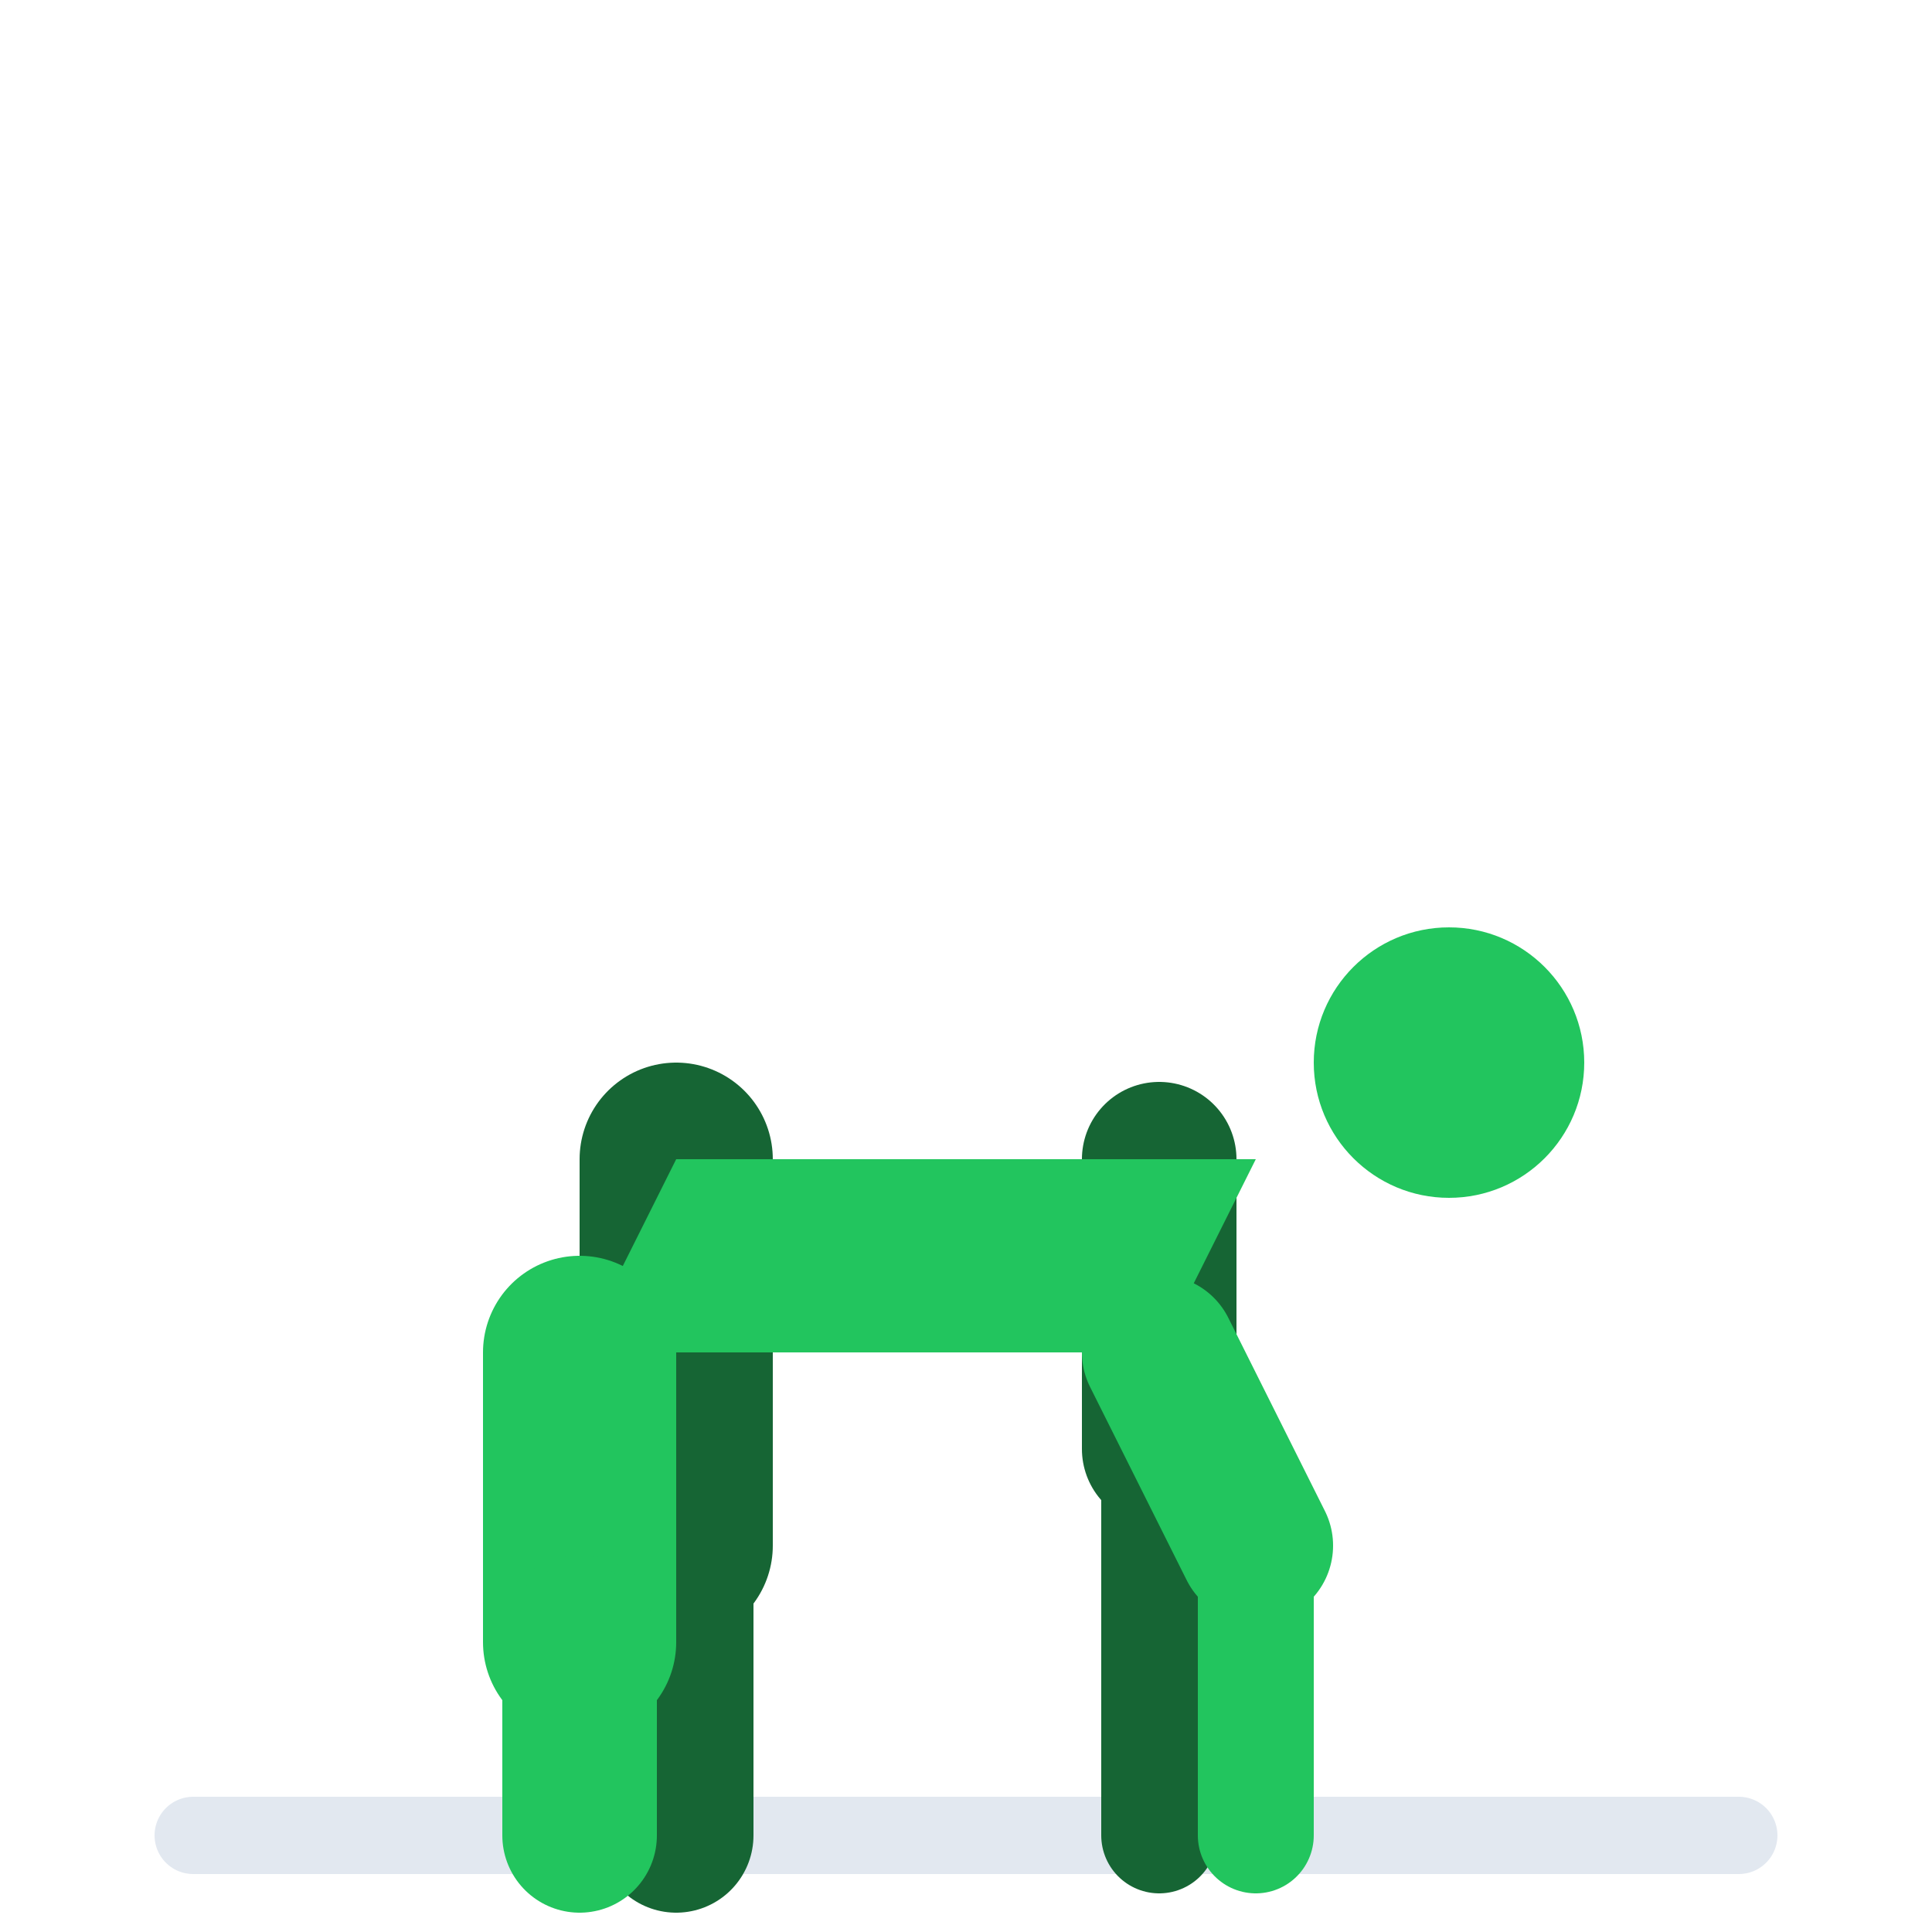
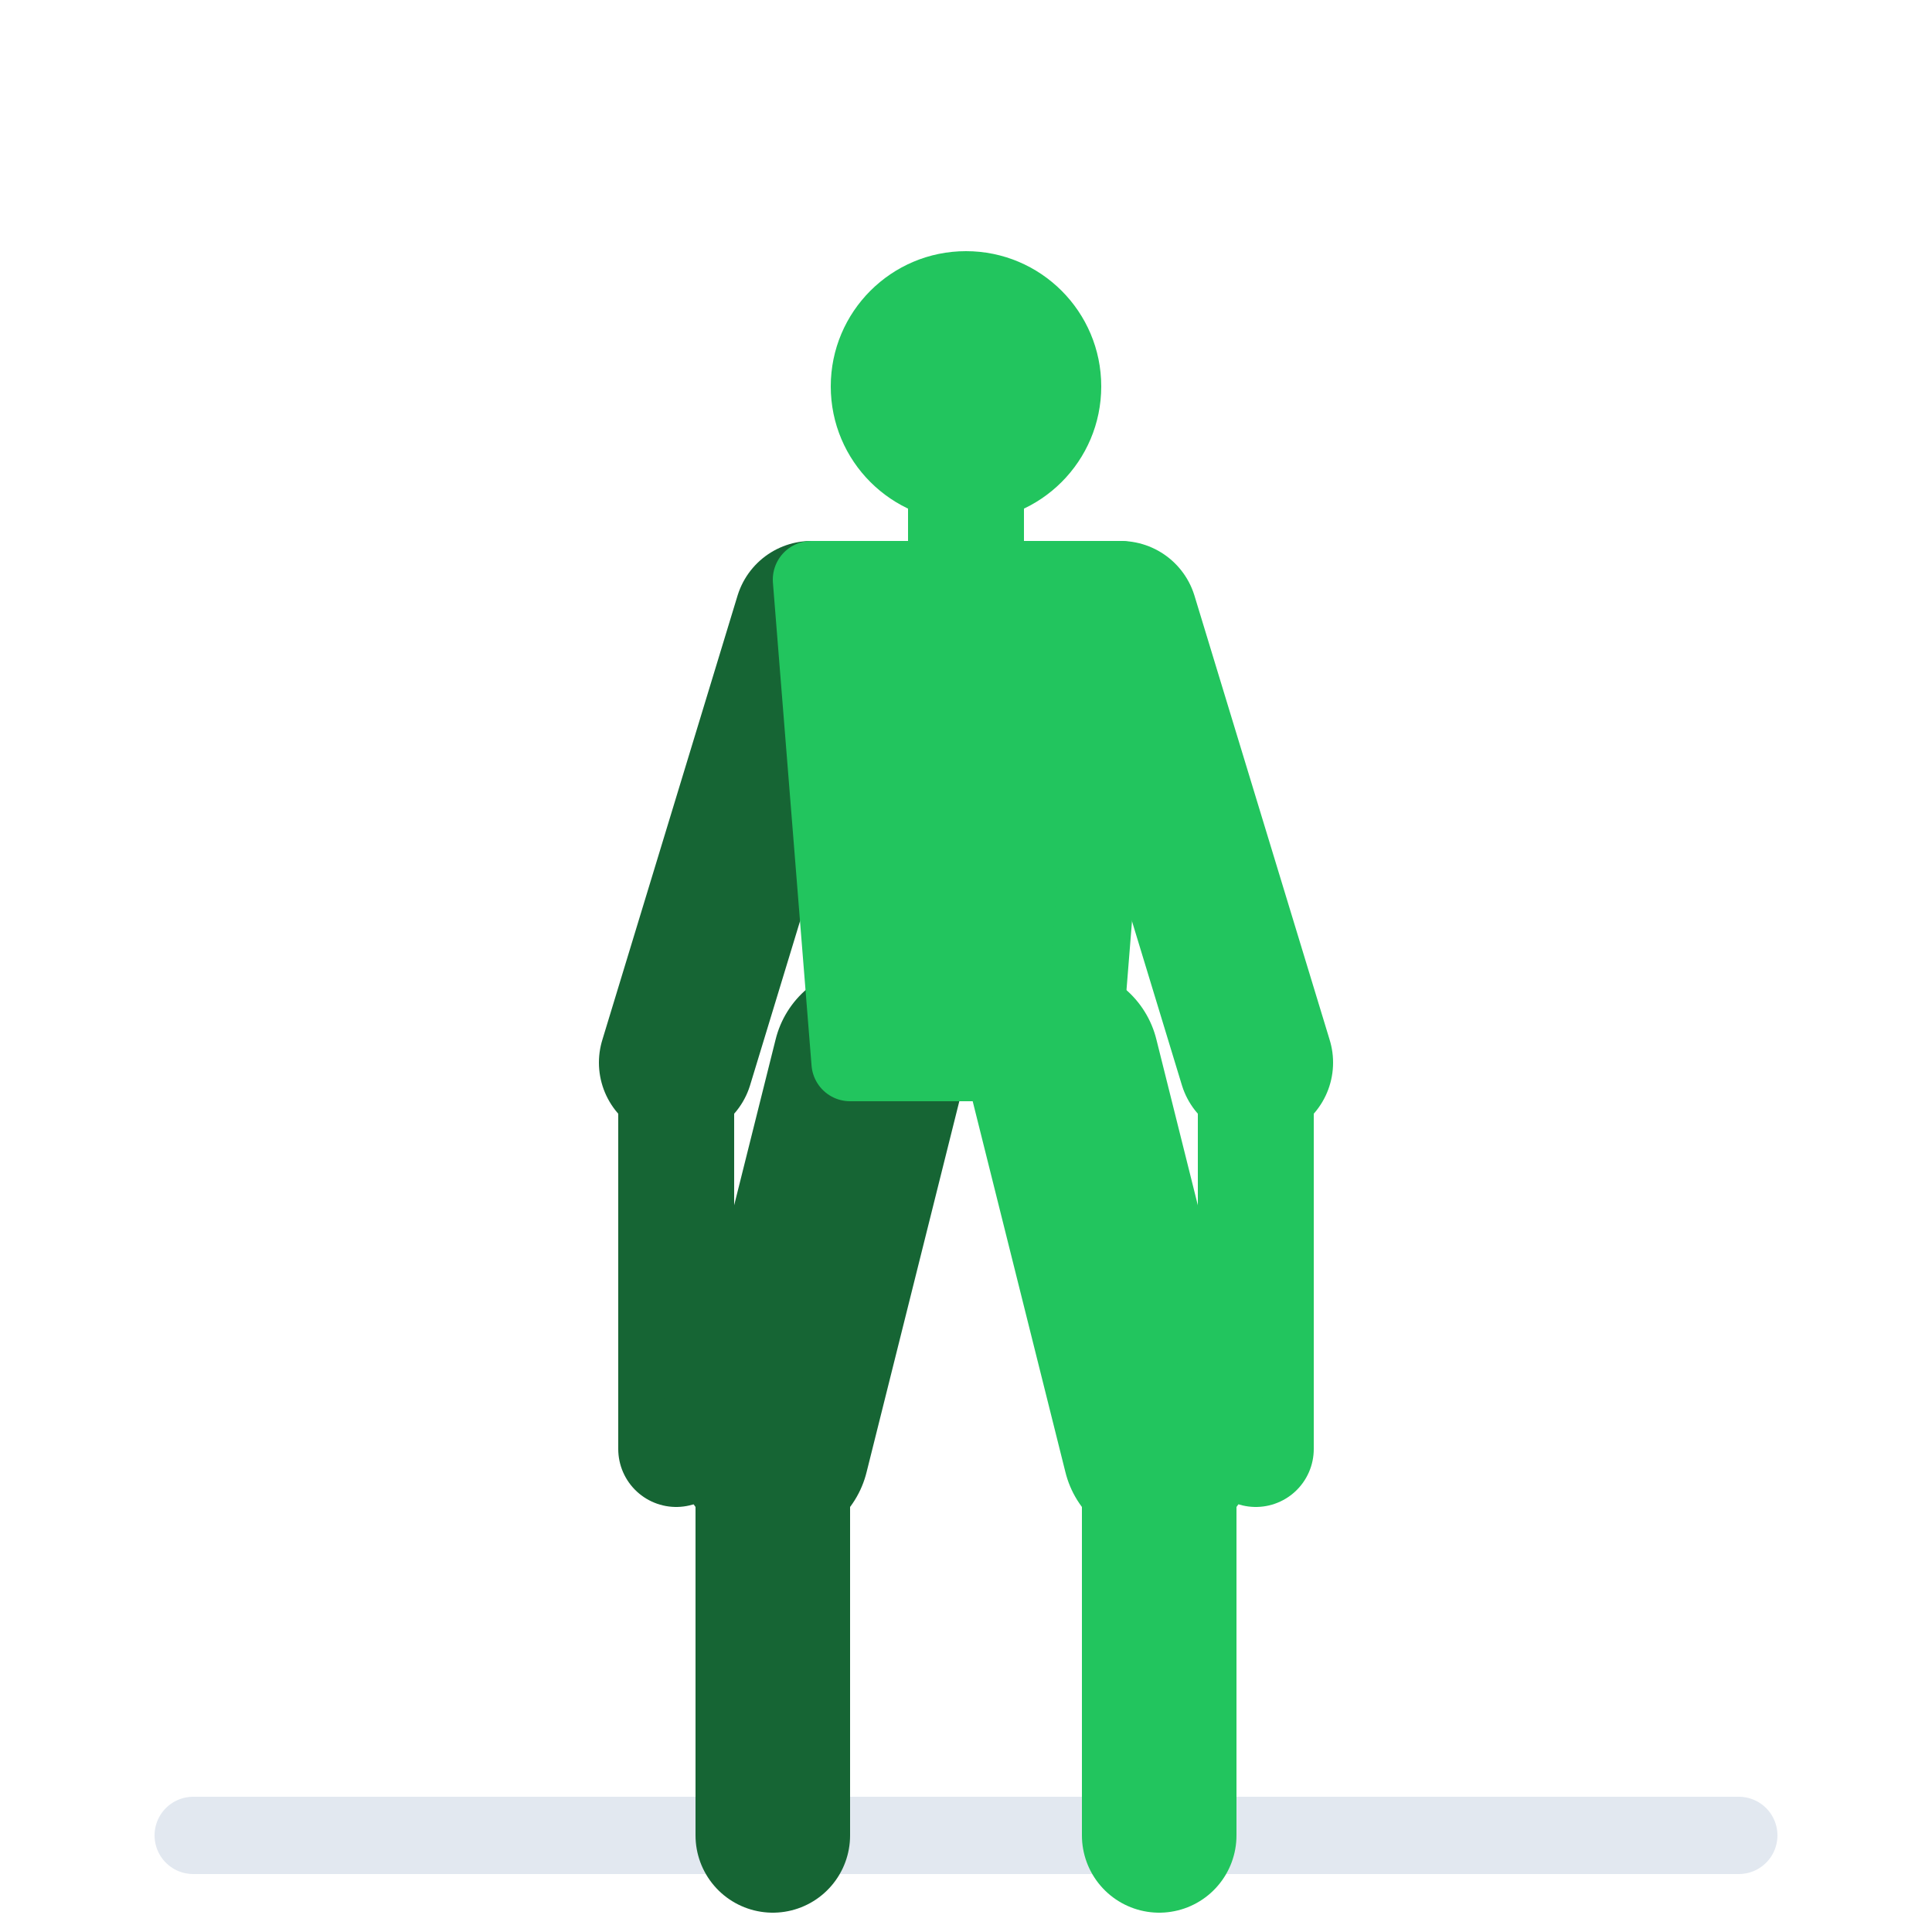
<svg xmlns="http://www.w3.org/2000/svg" viewBox="0 0 100 100" style="color: #22c55e">
  <g stroke-linejoin="round">
    <line x1="10" y1="95" x2="90" y2="95" stroke="#e2e8f0" stroke-width="4" stroke-linecap="round" />
-     <line x1="35" y1="60" x2="35" y2="80" stroke="#166534" stroke-width="10" stroke-linecap="round" />
-     <circle cx="35" cy="80" r="4.5" fill="#166534" />
-     <line x1="35" y1="80" x2="35" y2="95" stroke="#166534" stroke-width="8" stroke-linecap="round" />
-     <circle cx="35" cy="95" r="3.6" fill="#166534" />
-     <line x1="60" y1="60" x2="60" y2="75" stroke="#166534" stroke-width="8" stroke-linecap="round" />
-     <circle cx="60" cy="75" r="3.6" fill="#166534" />
-     <line x1="60" y1="75" x2="60" y2="95" stroke="#166534" stroke-width="6" stroke-linecap="round" />
-     <circle cx="60" cy="95" r="2.7" fill="#166534" />
-     <circle cx="75" cy="55" r="7" fill="#22c55e" />
-     <path d="M65 60 L60 70 L30 70 L35 60 Z" fill="#22c55e" />
-     <line x1="30" y1="70" x2="30" y2="85" stroke="#22c55e" stroke-width="10" stroke-linecap="round" />
-     <circle cx="30" cy="85" r="4.5" fill="#22c55e" />
-     <line x1="30" y1="85" x2="30" y2="95" stroke="#22c55e" stroke-width="8" stroke-linecap="round" />
-     <circle cx="30" cy="95" r="3.6" fill="#22c55e" />
-     <line x1="60" y1="70" x2="65" y2="80" stroke="#22c55e" stroke-width="8" stroke-linecap="round" />
-     <circle cx="65" cy="80" r="3.6" fill="#22c55e" />
-     <line x1="65" y1="80" x2="65" y2="95" stroke="#22c55e" stroke-width="6" stroke-linecap="round" />
-     <circle cx="65" cy="95" r="2.7" fill="#22c55e" />
+     <line x1="45" y1="55" x2="40" y2="75" stroke="#166534" stroke-width="10" stroke-linecap="round" />
+     <circle cx="40" cy="75" r="4.5" fill="#166534" />
+     <line x1="40" y1="75" x2="40" y2="95" stroke="#166534" stroke-width="8" stroke-linecap="round" />
+     <circle cx="40" cy="95" r="3.6" fill="#166534" />
+     <line x1="42" y1="32" x2="35" y2="55" stroke="#166534" stroke-width="8" stroke-linecap="round" />
+     <circle cx="35" cy="55" r="3.6" fill="#166534" />
+     <line x1="35" y1="55" x2="35" y2="75" stroke="#166534" stroke-width="6" stroke-linecap="round" />
+     <circle cx="35" cy="75" r="2.7" fill="#166534" />
+     <circle cx="50" cy="20" r="7" fill="#22c55e" />
+     <line x1="50" y1="20" x2="50" y2="30" stroke="#22c55e" stroke-width="6" />
+     <path d="M42 30 L58 30 L56 55 L44 55 Z" fill="#22c55e" stroke="#22c55e" stroke-width="4" stroke-linejoin="round" />
+     <line x1="55" y1="55" x2="60" y2="75" stroke="#22c55e" stroke-width="10" stroke-linecap="round" />
+     <circle cx="60" cy="75" r="4.5" fill="#22c55e" />
+     <line x1="60" y1="75" x2="60" y2="95" stroke="#22c55e" stroke-width="8" stroke-linecap="round" />
+     <circle cx="60" cy="95" r="3.6" fill="#22c55e" />
+     <line x1="58" y1="32" x2="65" y2="55" stroke="#22c55e" stroke-width="8" stroke-linecap="round" />
+     <circle cx="65" cy="55" r="3.6" fill="#22c55e" />
+     <line x1="65" y1="55" x2="65" y2="75" stroke="#22c55e" stroke-width="6" stroke-linecap="round" />
+     <circle cx="65" cy="75" r="2.7" fill="#22c55e" />
  </g>
</svg>
